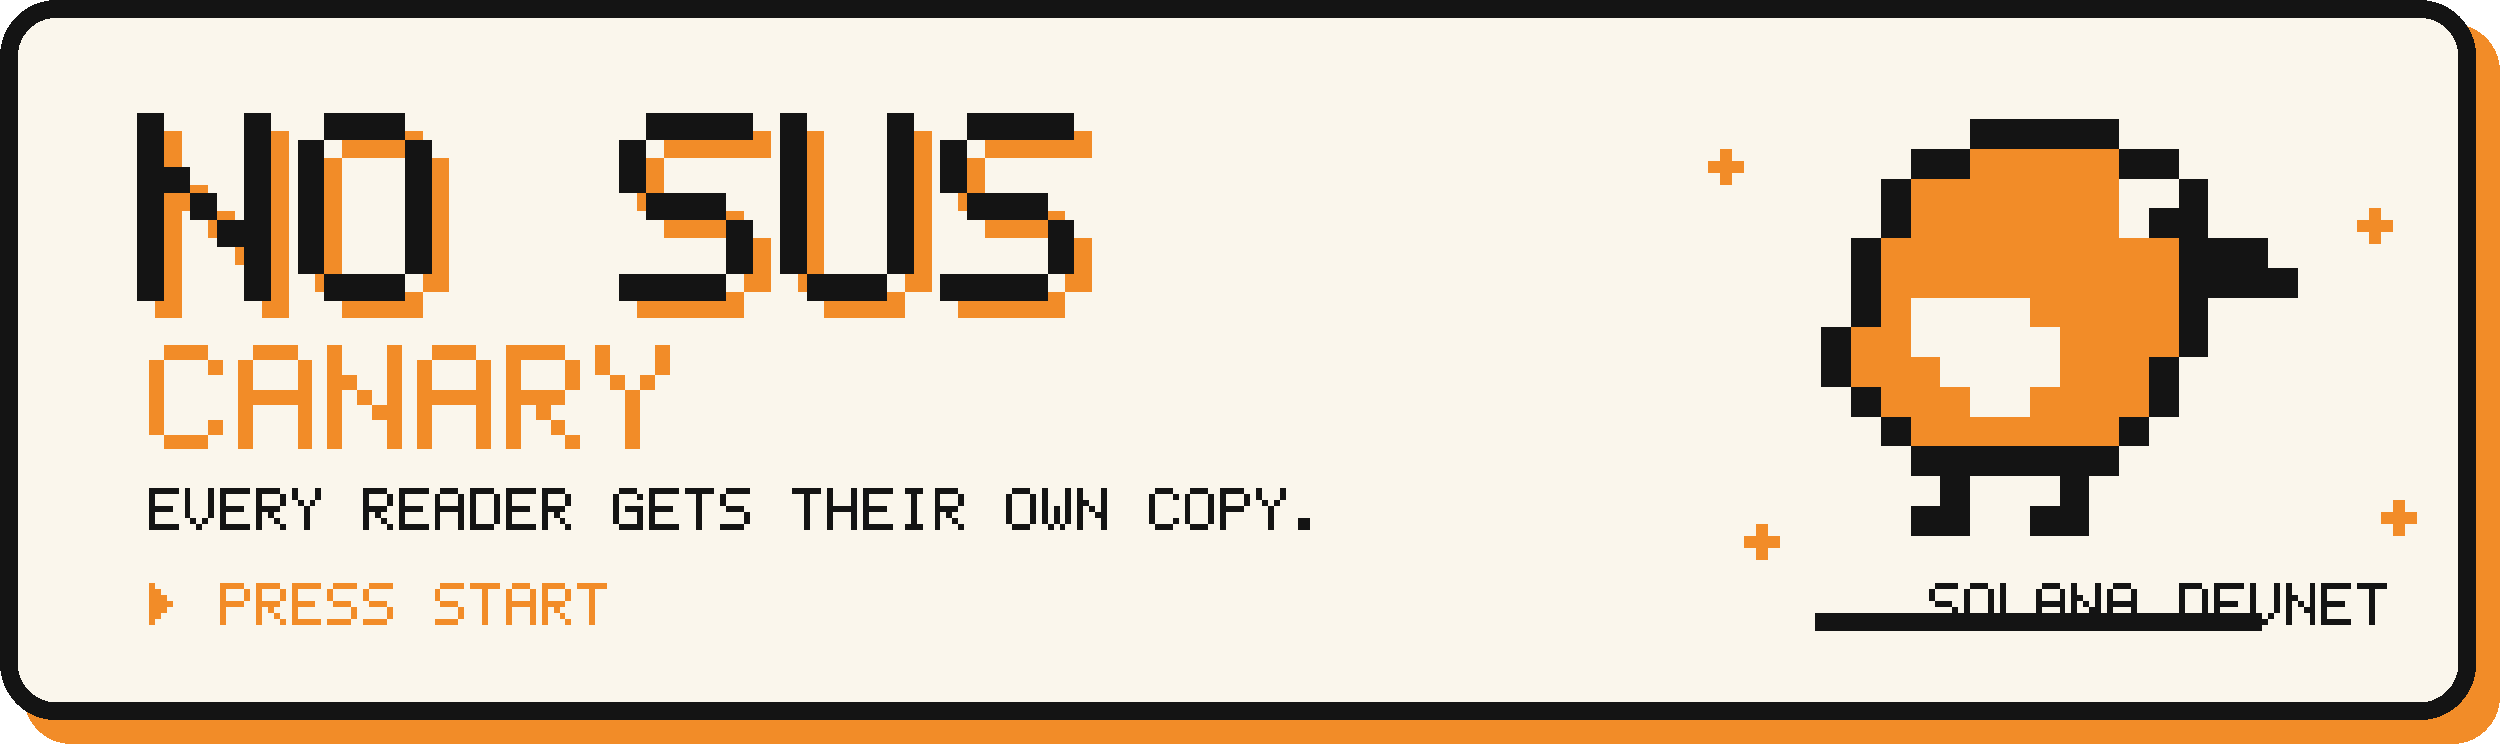
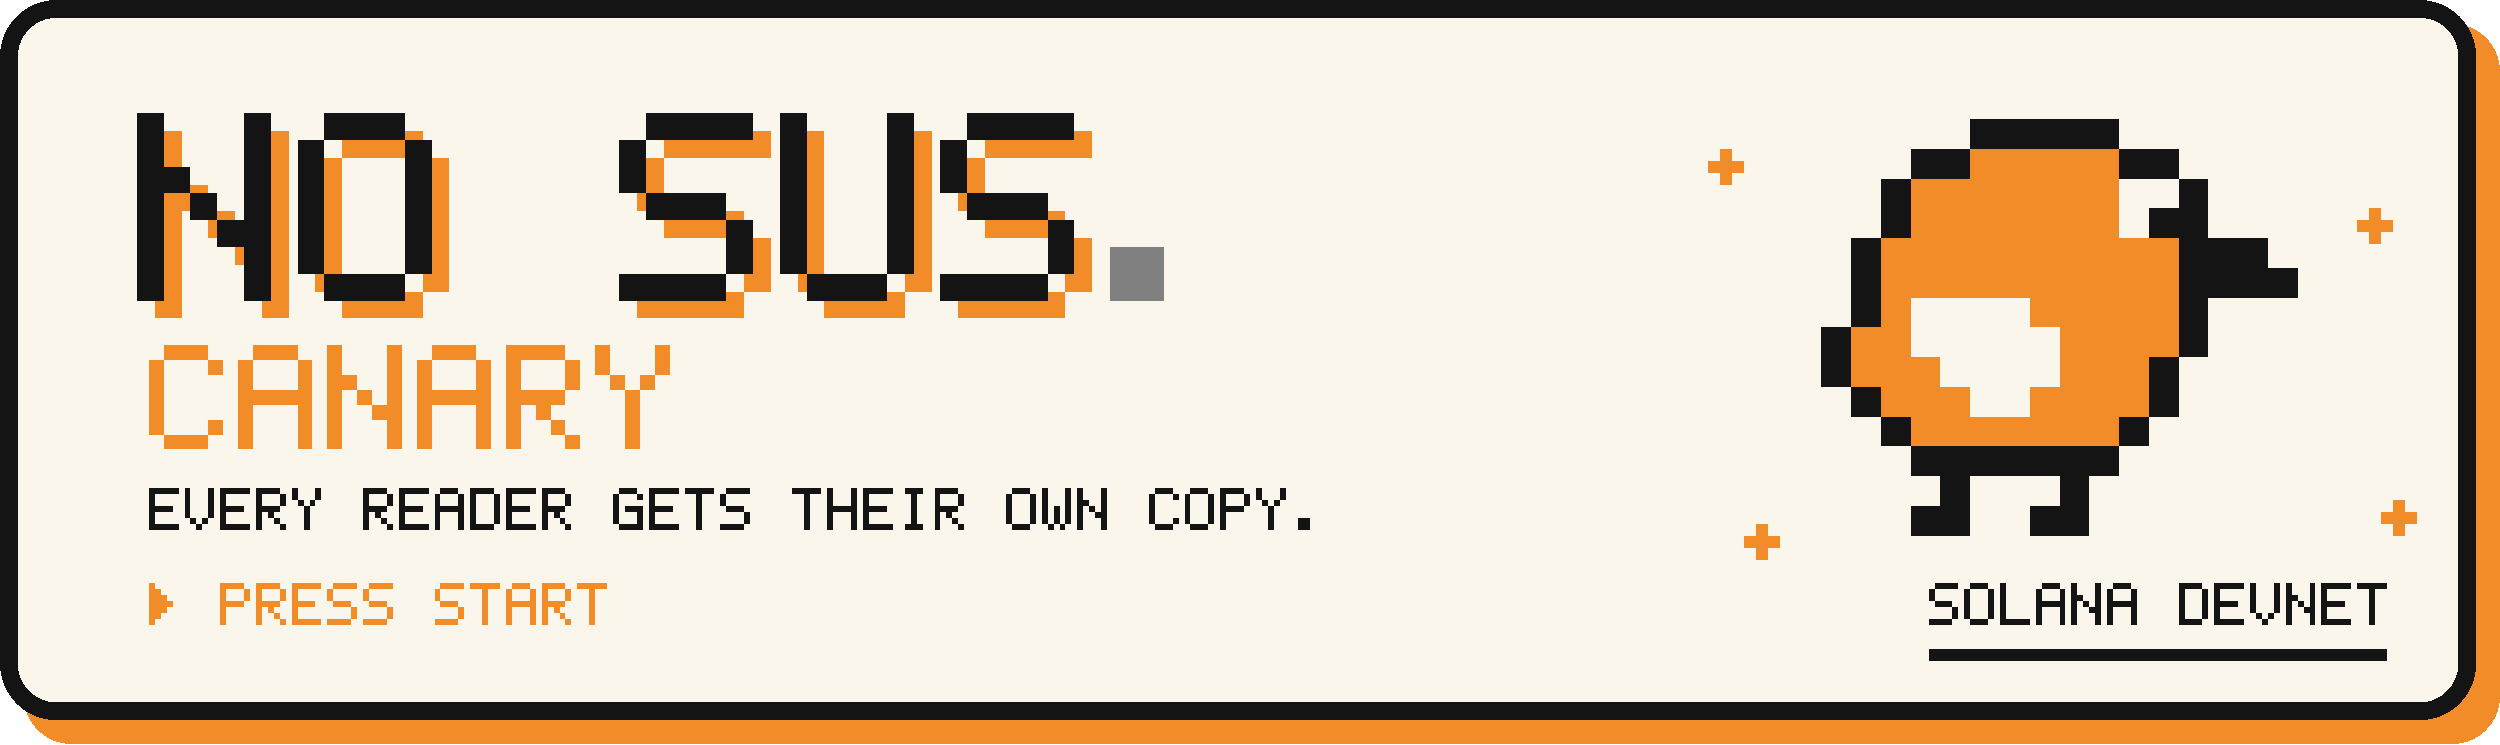
<svg xmlns="http://www.w3.org/2000/svg" width="840" height="250" viewBox="0 0 840 250" role="img" aria-label="NO SUS Canary: every reader gets their own copy." shape-rendering="crispEdges">
  <style>
.blink { animation: blink 1.1s linear infinite; }
@keyframes blink { 0%,55% { opacity: 1; } 56%,100% { opacity: 0; } }
.fa { animation: flapA 0.5s linear infinite; }
.fb { opacity: 0; animation: flapB 0.5s linear infinite; }
@keyframes flapA { 0%,49.9% { opacity: 1; } 50%,100% { opacity: 0; } }
@keyframes flapB { 0%,49.9% { opacity: 0; } 50%,100% { opacity: 1; } }
.bob { animation: bob 1.2s ease-in-out infinite alternate; }
@keyframes bob { from { transform: translateY(0); } to { transform: translateY(-8px); } }
.spark { animation: spark 2.4s steps(2, end) infinite; }
@keyframes spark { 0%,100% { opacity: 1; } 50% { opacity: 0; } }
@media (prefers-reduced-motion: reduce) { * { animation: none !important; } }
</style>
  <defs />
  <rect x="8" y="8" width="832" height="242" rx="16" fill="#F28C28" />
  <rect x="3" y="3" width="826" height="236" rx="16" fill="#FAF6EC" stroke="#141414" stroke-width="6" />
-   <rect x="610" y="206" width="150" height="6" fill="#141414" />
+   <rect x="648" y="218" width="154" height="4" fill="#141414" />
  <g class="spark" style="animation-delay:0s" fill="#F28C28">
    <rect x="578" y="50" width="4" height="12" />
    <rect x="574" y="54" width="12" height="4" />
  </g>
  <g class="spark" style="animation-delay:0.6s" fill="#F28C28">
    <rect x="796" y="70" width="4" height="12" />
    <rect x="792" y="74" width="12" height="4" />
  </g>
  <g class="spark" style="animation-delay:1.2s" fill="#F28C28">
    <rect x="590" y="176" width="4" height="12" />
    <rect x="586" y="180" width="12" height="4" />
  </g>
  <g class="spark" style="animation-delay:1.8s" fill="#F28C28">
    <rect x="804" y="168" width="4" height="12" />
    <rect x="800" y="172" width="12" height="4" />
  </g>
+   <rect x="373" y="83" width="18" height="18" fill="#808080" />
  <g fill="#F28C28">
    <rect x="52" y="44" width="9" height="9" />
    <rect x="88" y="44" width="9" height="9" />
    <rect x="52" y="53" width="9" height="9" />
    <rect x="88" y="53" width="9" height="9" />
    <rect x="52" y="62" width="18" height="9" />
    <rect x="88" y="62" width="9" height="9" />
    <rect x="52" y="71" width="9" height="9" />
    <rect x="70" y="71" width="9" height="9" />
    <rect x="88" y="71" width="9" height="9" />
    <rect x="52" y="80" width="9" height="9" />
    <rect x="79" y="80" width="18" height="9" />
    <rect x="52" y="89" width="9" height="9" />
    <rect x="88" y="89" width="9" height="9" />
    <rect x="52" y="98" width="9" height="9" />
    <rect x="88" y="98" width="9" height="9" />
    <rect x="115" y="44" width="27" height="9" />
    <rect x="106" y="53" width="9" height="9" />
    <rect x="142" y="53" width="9" height="9" />
    <rect x="106" y="62" width="9" height="9" />
    <rect x="142" y="62" width="9" height="9" />
    <rect x="106" y="71" width="9" height="9" />
    <rect x="142" y="71" width="9" height="9" />
    <rect x="106" y="80" width="9" height="9" />
    <rect x="142" y="80" width="9" height="9" />
    <rect x="106" y="89" width="9" height="9" />
    <rect x="142" y="89" width="9" height="9" />
    <rect x="115" y="98" width="27" height="9" />
    <rect x="223" y="44" width="36" height="9" />
    <rect x="214" y="53" width="9" height="9" />
    <rect x="214" y="62" width="9" height="9" />
    <rect x="223" y="71" width="27" height="9" />
    <rect x="250" y="80" width="9" height="9" />
    <rect x="250" y="89" width="9" height="9" />
    <rect x="214" y="98" width="36" height="9" />
    <rect x="268" y="44" width="9" height="9" />
    <rect x="304" y="44" width="9" height="9" />
    <rect x="268" y="53" width="9" height="9" />
    <rect x="304" y="53" width="9" height="9" />
    <rect x="268" y="62" width="9" height="9" />
    <rect x="304" y="62" width="9" height="9" />
    <rect x="268" y="71" width="9" height="9" />
    <rect x="304" y="71" width="9" height="9" />
    <rect x="268" y="80" width="9" height="9" />
    <rect x="304" y="80" width="9" height="9" />
    <rect x="268" y="89" width="9" height="9" />
    <rect x="304" y="89" width="9" height="9" />
    <rect x="277" y="98" width="27" height="9" />
    <rect x="331" y="44" width="36" height="9" />
    <rect x="322" y="53" width="9" height="9" />
    <rect x="322" y="62" width="9" height="9" />
    <rect x="331" y="71" width="27" height="9" />
    <rect x="358" y="80" width="9" height="9" />
    <rect x="358" y="89" width="9" height="9" />
    <rect x="322" y="98" width="36" height="9" />
  </g>
  <g fill="#141414">
    <rect x="46" y="38" width="9" height="9" />
    <rect x="82" y="38" width="9" height="9" />
    <rect x="46" y="47" width="9" height="9" />
    <rect x="82" y="47" width="9" height="9" />
    <rect x="46" y="56" width="18" height="9" />
    <rect x="82" y="56" width="9" height="9" />
    <rect x="46" y="65" width="9" height="9" />
    <rect x="64" y="65" width="9" height="9" />
    <rect x="82" y="65" width="9" height="9" />
    <rect x="46" y="74" width="9" height="9" />
    <rect x="73" y="74" width="18" height="9" />
    <rect x="46" y="83" width="9" height="9" />
    <rect x="82" y="83" width="9" height="9" />
    <rect x="46" y="92" width="9" height="9" />
    <rect x="82" y="92" width="9" height="9" />
    <rect x="109" y="38" width="27" height="9" />
    <rect x="100" y="47" width="9" height="9" />
    <rect x="136" y="47" width="9" height="9" />
    <rect x="100" y="56" width="9" height="9" />
    <rect x="136" y="56" width="9" height="9" />
    <rect x="100" y="65" width="9" height="9" />
    <rect x="136" y="65" width="9" height="9" />
    <rect x="100" y="74" width="9" height="9" />
    <rect x="136" y="74" width="9" height="9" />
    <rect x="100" y="83" width="9" height="9" />
    <rect x="136" y="83" width="9" height="9" />
    <rect x="109" y="92" width="27" height="9" />
    <rect x="217" y="38" width="36" height="9" />
    <rect x="208" y="47" width="9" height="9" />
    <rect x="208" y="56" width="9" height="9" />
    <rect x="217" y="65" width="27" height="9" />
    <rect x="244" y="74" width="9" height="9" />
    <rect x="244" y="83" width="9" height="9" />
    <rect x="208" y="92" width="36" height="9" />
    <rect x="262" y="38" width="9" height="9" />
    <rect x="298" y="38" width="9" height="9" />
    <rect x="262" y="47" width="9" height="9" />
    <rect x="298" y="47" width="9" height="9" />
    <rect x="262" y="56" width="9" height="9" />
    <rect x="298" y="56" width="9" height="9" />
    <rect x="262" y="65" width="9" height="9" />
    <rect x="298" y="65" width="9" height="9" />
    <rect x="262" y="74" width="9" height="9" />
    <rect x="298" y="74" width="9" height="9" />
    <rect x="262" y="83" width="9" height="9" />
    <rect x="298" y="83" width="9" height="9" />
    <rect x="271" y="92" width="27" height="9" />
    <rect x="325" y="38" width="36" height="9" />
    <rect x="316" y="47" width="9" height="9" />
    <rect x="316" y="56" width="9" height="9" />
    <rect x="325" y="65" width="27" height="9" />
    <rect x="352" y="74" width="9" height="9" />
    <rect x="352" y="83" width="9" height="9" />
    <rect x="316" y="92" width="36" height="9" />
  </g>
  <g fill="#F28C28">
    <rect x="55" y="116" width="15" height="5" />
    <rect x="50" y="121" width="5" height="5" />
    <rect x="70" y="121" width="5" height="5" />
    <rect x="50" y="126" width="5" height="5" />
    <rect x="50" y="131" width="5" height="5" />
    <rect x="50" y="136" width="5" height="5" />
    <rect x="50" y="141" width="5" height="5" />
    <rect x="70" y="141" width="5" height="5" />
    <rect x="55" y="146" width="15" height="5" />
    <rect x="85" y="116" width="15" height="5" />
    <rect x="80" y="121" width="5" height="5" />
    <rect x="100" y="121" width="5" height="5" />
    <rect x="80" y="126" width="5" height="5" />
    <rect x="100" y="126" width="5" height="5" />
    <rect x="80" y="131" width="25" height="5" />
    <rect x="80" y="136" width="5" height="5" />
    <rect x="100" y="136" width="5" height="5" />
    <rect x="80" y="141" width="5" height="5" />
    <rect x="100" y="141" width="5" height="5" />
    <rect x="80" y="146" width="5" height="5" />
    <rect x="100" y="146" width="5" height="5" />
    <rect x="110" y="116" width="5" height="5" />
    <rect x="130" y="116" width="5" height="5" />
    <rect x="110" y="121" width="5" height="5" />
    <rect x="130" y="121" width="5" height="5" />
    <rect x="110" y="126" width="10" height="5" />
    <rect x="130" y="126" width="5" height="5" />
    <rect x="110" y="131" width="5" height="5" />
    <rect x="120" y="131" width="5" height="5" />
    <rect x="130" y="131" width="5" height="5" />
    <rect x="110" y="136" width="5" height="5" />
    <rect x="125" y="136" width="10" height="5" />
    <rect x="110" y="141" width="5" height="5" />
    <rect x="130" y="141" width="5" height="5" />
    <rect x="110" y="146" width="5" height="5" />
    <rect x="130" y="146" width="5" height="5" />
    <rect x="145" y="116" width="15" height="5" />
    <rect x="140" y="121" width="5" height="5" />
    <rect x="160" y="121" width="5" height="5" />
    <rect x="140" y="126" width="5" height="5" />
    <rect x="160" y="126" width="5" height="5" />
    <rect x="140" y="131" width="25" height="5" />
    <rect x="140" y="136" width="5" height="5" />
    <rect x="160" y="136" width="5" height="5" />
    <rect x="140" y="141" width="5" height="5" />
    <rect x="160" y="141" width="5" height="5" />
    <rect x="140" y="146" width="5" height="5" />
    <rect x="160" y="146" width="5" height="5" />
    <rect x="170" y="116" width="20" height="5" />
    <rect x="170" y="121" width="5" height="5" />
    <rect x="190" y="121" width="5" height="5" />
    <rect x="170" y="126" width="5" height="5" />
    <rect x="190" y="126" width="5" height="5" />
    <rect x="170" y="131" width="20" height="5" />
    <rect x="170" y="136" width="5" height="5" />
    <rect x="180" y="136" width="5" height="5" />
    <rect x="170" y="141" width="5" height="5" />
    <rect x="185" y="141" width="5" height="5" />
    <rect x="170" y="146" width="5" height="5" />
    <rect x="190" y="146" width="5" height="5" />
    <rect x="200" y="116" width="5" height="5" />
    <rect x="220" y="116" width="5" height="5" />
    <rect x="200" y="121" width="5" height="5" />
    <rect x="220" y="121" width="5" height="5" />
    <rect x="205" y="126" width="5" height="5" />
    <rect x="215" y="126" width="5" height="5" />
    <rect x="210" y="131" width="5" height="5" />
    <rect x="210" y="136" width="5" height="5" />
    <rect x="210" y="141" width="5" height="5" />
    <rect x="210" y="146" width="5" height="5" />
  </g>
  <g fill="#141414">
    <rect x="50" y="164" width="10" height="2" />
    <rect x="50" y="166" width="2" height="2" />
    <rect x="50" y="168" width="2" height="2" />
    <rect x="50" y="170" width="8" height="2" />
    <rect x="50" y="172" width="2" height="2" />
    <rect x="50" y="174" width="2" height="2" />
    <rect x="50" y="176" width="10" height="2" />
    <rect x="62" y="164" width="2" height="2" />
    <rect x="70" y="164" width="2" height="2" />
    <rect x="62" y="166" width="2" height="2" />
    <rect x="70" y="166" width="2" height="2" />
    <rect x="62" y="168" width="2" height="2" />
    <rect x="70" y="168" width="2" height="2" />
    <rect x="62" y="170" width="2" height="2" />
    <rect x="70" y="170" width="2" height="2" />
    <rect x="62" y="172" width="2" height="2" />
    <rect x="70" y="172" width="2" height="2" />
    <rect x="64" y="174" width="2" height="2" />
    <rect x="68" y="174" width="2" height="2" />
    <rect x="66" y="176" width="2" height="2" />
    <rect x="74" y="164" width="10" height="2" />
    <rect x="74" y="166" width="2" height="2" />
    <rect x="74" y="168" width="2" height="2" />
    <rect x="74" y="170" width="8" height="2" />
    <rect x="74" y="172" width="2" height="2" />
    <rect x="74" y="174" width="2" height="2" />
    <rect x="74" y="176" width="10" height="2" />
    <rect x="86" y="164" width="8" height="2" />
    <rect x="86" y="166" width="2" height="2" />
    <rect x="94" y="166" width="2" height="2" />
    <rect x="86" y="168" width="2" height="2" />
    <rect x="94" y="168" width="2" height="2" />
    <rect x="86" y="170" width="8" height="2" />
    <rect x="86" y="172" width="2" height="2" />
    <rect x="90" y="172" width="2" height="2" />
    <rect x="86" y="174" width="2" height="2" />
    <rect x="92" y="174" width="2" height="2" />
    <rect x="86" y="176" width="2" height="2" />
    <rect x="94" y="176" width="2" height="2" />
    <rect x="98" y="164" width="2" height="2" />
    <rect x="106" y="164" width="2" height="2" />
    <rect x="98" y="166" width="2" height="2" />
    <rect x="106" y="166" width="2" height="2" />
    <rect x="100" y="168" width="2" height="2" />
    <rect x="104" y="168" width="2" height="2" />
    <rect x="102" y="170" width="2" height="2" />
    <rect x="102" y="172" width="2" height="2" />
    <rect x="102" y="174" width="2" height="2" />
    <rect x="102" y="176" width="2" height="2" />
    <rect x="122" y="164" width="8" height="2" />
    <rect x="122" y="166" width="2" height="2" />
    <rect x="130" y="166" width="2" height="2" />
    <rect x="122" y="168" width="2" height="2" />
    <rect x="130" y="168" width="2" height="2" />
    <rect x="122" y="170" width="8" height="2" />
    <rect x="122" y="172" width="2" height="2" />
    <rect x="126" y="172" width="2" height="2" />
    <rect x="122" y="174" width="2" height="2" />
    <rect x="128" y="174" width="2" height="2" />
    <rect x="122" y="176" width="2" height="2" />
    <rect x="130" y="176" width="2" height="2" />
    <rect x="134" y="164" width="10" height="2" />
    <rect x="134" y="166" width="2" height="2" />
    <rect x="134" y="168" width="2" height="2" />
    <rect x="134" y="170" width="8" height="2" />
    <rect x="134" y="172" width="2" height="2" />
    <rect x="134" y="174" width="2" height="2" />
    <rect x="134" y="176" width="10" height="2" />
    <rect x="148" y="164" width="6" height="2" />
    <rect x="146" y="166" width="2" height="2" />
    <rect x="154" y="166" width="2" height="2" />
    <rect x="146" y="168" width="2" height="2" />
    <rect x="154" y="168" width="2" height="2" />
    <rect x="146" y="170" width="10" height="2" />
    <rect x="146" y="172" width="2" height="2" />
    <rect x="154" y="172" width="2" height="2" />
    <rect x="146" y="174" width="2" height="2" />
    <rect x="154" y="174" width="2" height="2" />
    <rect x="146" y="176" width="2" height="2" />
    <rect x="154" y="176" width="2" height="2" />
    <rect x="158" y="164" width="8" height="2" />
    <rect x="158" y="166" width="2" height="2" />
    <rect x="166" y="166" width="2" height="2" />
    <rect x="158" y="168" width="2" height="2" />
    <rect x="166" y="168" width="2" height="2" />
    <rect x="158" y="170" width="2" height="2" />
    <rect x="166" y="170" width="2" height="2" />
    <rect x="158" y="172" width="2" height="2" />
    <rect x="166" y="172" width="2" height="2" />
    <rect x="158" y="174" width="2" height="2" />
    <rect x="166" y="174" width="2" height="2" />
    <rect x="158" y="176" width="8" height="2" />
    <rect x="170" y="164" width="10" height="2" />
    <rect x="170" y="166" width="2" height="2" />
    <rect x="170" y="168" width="2" height="2" />
    <rect x="170" y="170" width="8" height="2" />
    <rect x="170" y="172" width="2" height="2" />
    <rect x="170" y="174" width="2" height="2" />
    <rect x="170" y="176" width="10" height="2" />
    <rect x="182" y="164" width="8" height="2" />
    <rect x="182" y="166" width="2" height="2" />
    <rect x="190" y="166" width="2" height="2" />
    <rect x="182" y="168" width="2" height="2" />
    <rect x="190" y="168" width="2" height="2" />
    <rect x="182" y="170" width="8" height="2" />
    <rect x="182" y="172" width="2" height="2" />
    <rect x="186" y="172" width="2" height="2" />
    <rect x="182" y="174" width="2" height="2" />
    <rect x="188" y="174" width="2" height="2" />
    <rect x="182" y="176" width="2" height="2" />
    <rect x="190" y="176" width="2" height="2" />
    <rect x="208" y="164" width="6" height="2" />
    <rect x="206" y="166" width="2" height="2" />
    <rect x="214" y="166" width="2" height="2" />
    <rect x="206" y="168" width="2" height="2" />
    <rect x="206" y="170" width="2" height="2" />
    <rect x="210" y="170" width="6" height="2" />
    <rect x="206" y="172" width="2" height="2" />
    <rect x="214" y="172" width="2" height="2" />
    <rect x="206" y="174" width="2" height="2" />
    <rect x="214" y="174" width="2" height="2" />
    <rect x="208" y="176" width="8" height="2" />
    <rect x="218" y="164" width="10" height="2" />
    <rect x="218" y="166" width="2" height="2" />
    <rect x="218" y="168" width="2" height="2" />
    <rect x="218" y="170" width="8" height="2" />
    <rect x="218" y="172" width="2" height="2" />
    <rect x="218" y="174" width="2" height="2" />
    <rect x="218" y="176" width="10" height="2" />
    <rect x="230" y="164" width="10" height="2" />
    <rect x="234" y="166" width="2" height="2" />
    <rect x="234" y="168" width="2" height="2" />
    <rect x="234" y="170" width="2" height="2" />
    <rect x="234" y="172" width="2" height="2" />
    <rect x="234" y="174" width="2" height="2" />
    <rect x="234" y="176" width="2" height="2" />
    <rect x="244" y="164" width="8" height="2" />
    <rect x="242" y="166" width="2" height="2" />
    <rect x="242" y="168" width="2" height="2" />
    <rect x="244" y="170" width="6" height="2" />
    <rect x="250" y="172" width="2" height="2" />
    <rect x="250" y="174" width="2" height="2" />
    <rect x="242" y="176" width="8" height="2" />
    <rect x="266" y="164" width="10" height="2" />
    <rect x="270" y="166" width="2" height="2" />
    <rect x="270" y="168" width="2" height="2" />
    <rect x="270" y="170" width="2" height="2" />
    <rect x="270" y="172" width="2" height="2" />
    <rect x="270" y="174" width="2" height="2" />
    <rect x="270" y="176" width="2" height="2" />
    <rect x="278" y="164" width="2" height="2" />
    <rect x="286" y="164" width="2" height="2" />
    <rect x="278" y="166" width="2" height="2" />
    <rect x="286" y="166" width="2" height="2" />
    <rect x="278" y="168" width="2" height="2" />
    <rect x="286" y="168" width="2" height="2" />
    <rect x="278" y="170" width="10" height="2" />
    <rect x="278" y="172" width="2" height="2" />
    <rect x="286" y="172" width="2" height="2" />
    <rect x="278" y="174" width="2" height="2" />
    <rect x="286" y="174" width="2" height="2" />
    <rect x="278" y="176" width="2" height="2" />
    <rect x="286" y="176" width="2" height="2" />
    <rect x="290" y="164" width="10" height="2" />
    <rect x="290" y="166" width="2" height="2" />
    <rect x="290" y="168" width="2" height="2" />
    <rect x="290" y="170" width="8" height="2" />
    <rect x="290" y="172" width="2" height="2" />
    <rect x="290" y="174" width="2" height="2" />
    <rect x="290" y="176" width="10" height="2" />
    <rect x="304" y="164" width="6" height="2" />
    <rect x="306" y="166" width="2" height="2" />
    <rect x="306" y="168" width="2" height="2" />
    <rect x="306" y="170" width="2" height="2" />
    <rect x="306" y="172" width="2" height="2" />
    <rect x="306" y="174" width="2" height="2" />
    <rect x="304" y="176" width="6" height="2" />
    <rect x="314" y="164" width="8" height="2" />
    <rect x="314" y="166" width="2" height="2" />
    <rect x="322" y="166" width="2" height="2" />
    <rect x="314" y="168" width="2" height="2" />
    <rect x="322" y="168" width="2" height="2" />
    <rect x="314" y="170" width="8" height="2" />
    <rect x="314" y="172" width="2" height="2" />
    <rect x="318" y="172" width="2" height="2" />
    <rect x="314" y="174" width="2" height="2" />
    <rect x="320" y="174" width="2" height="2" />
    <rect x="314" y="176" width="2" height="2" />
    <rect x="322" y="176" width="2" height="2" />
    <rect x="340" y="164" width="6" height="2" />
    <rect x="338" y="166" width="2" height="2" />
    <rect x="346" y="166" width="2" height="2" />
    <rect x="338" y="168" width="2" height="2" />
    <rect x="346" y="168" width="2" height="2" />
    <rect x="338" y="170" width="2" height="2" />
    <rect x="346" y="170" width="2" height="2" />
    <rect x="338" y="172" width="2" height="2" />
    <rect x="346" y="172" width="2" height="2" />
    <rect x="338" y="174" width="2" height="2" />
    <rect x="346" y="174" width="2" height="2" />
    <rect x="340" y="176" width="6" height="2" />
    <rect x="350" y="164" width="2" height="2" />
    <rect x="358" y="164" width="2" height="2" />
    <rect x="350" y="166" width="2" height="2" />
    <rect x="358" y="166" width="2" height="2" />
    <rect x="350" y="168" width="2" height="2" />
    <rect x="358" y="168" width="2" height="2" />
    <rect x="350" y="170" width="2" height="2" />
    <rect x="354" y="170" width="2" height="2" />
    <rect x="358" y="170" width="2" height="2" />
    <rect x="350" y="172" width="2" height="2" />
    <rect x="354" y="172" width="2" height="2" />
    <rect x="358" y="172" width="2" height="2" />
    <rect x="350" y="174" width="2" height="2" />
    <rect x="354" y="174" width="2" height="2" />
    <rect x="358" y="174" width="2" height="2" />
    <rect x="352" y="176" width="2" height="2" />
    <rect x="356" y="176" width="2" height="2" />
    <rect x="362" y="164" width="2" height="2" />
    <rect x="370" y="164" width="2" height="2" />
    <rect x="362" y="166" width="2" height="2" />
    <rect x="370" y="166" width="2" height="2" />
    <rect x="362" y="168" width="4" height="2" />
    <rect x="370" y="168" width="2" height="2" />
    <rect x="362" y="170" width="2" height="2" />
    <rect x="366" y="170" width="2" height="2" />
    <rect x="370" y="170" width="2" height="2" />
    <rect x="362" y="172" width="2" height="2" />
    <rect x="368" y="172" width="4" height="2" />
    <rect x="362" y="174" width="2" height="2" />
    <rect x="370" y="174" width="2" height="2" />
    <rect x="362" y="176" width="2" height="2" />
    <rect x="370" y="176" width="2" height="2" />
    <rect x="388" y="164" width="6" height="2" />
    <rect x="386" y="166" width="2" height="2" />
    <rect x="394" y="166" width="2" height="2" />
    <rect x="386" y="168" width="2" height="2" />
    <rect x="386" y="170" width="2" height="2" />
    <rect x="386" y="172" width="2" height="2" />
    <rect x="386" y="174" width="2" height="2" />
    <rect x="394" y="174" width="2" height="2" />
    <rect x="388" y="176" width="6" height="2" />
    <rect x="400" y="164" width="6" height="2" />
    <rect x="398" y="166" width="2" height="2" />
    <rect x="406" y="166" width="2" height="2" />
    <rect x="398" y="168" width="2" height="2" />
    <rect x="406" y="168" width="2" height="2" />
    <rect x="398" y="170" width="2" height="2" />
    <rect x="406" y="170" width="2" height="2" />
    <rect x="398" y="172" width="2" height="2" />
    <rect x="406" y="172" width="2" height="2" />
    <rect x="398" y="174" width="2" height="2" />
    <rect x="406" y="174" width="2" height="2" />
    <rect x="400" y="176" width="6" height="2" />
    <rect x="410" y="164" width="8" height="2" />
    <rect x="410" y="166" width="2" height="2" />
    <rect x="418" y="166" width="2" height="2" />
    <rect x="410" y="168" width="2" height="2" />
    <rect x="418" y="168" width="2" height="2" />
    <rect x="410" y="170" width="8" height="2" />
    <rect x="410" y="172" width="2" height="2" />
    <rect x="410" y="174" width="2" height="2" />
    <rect x="410" y="176" width="2" height="2" />
    <rect x="422" y="164" width="2" height="2" />
    <rect x="430" y="164" width="2" height="2" />
    <rect x="422" y="166" width="2" height="2" />
    <rect x="430" y="166" width="2" height="2" />
    <rect x="424" y="168" width="2" height="2" />
    <rect x="428" y="168" width="2" height="2" />
    <rect x="426" y="170" width="2" height="2" />
    <rect x="426" y="172" width="2" height="2" />
    <rect x="426" y="174" width="2" height="2" />
    <rect x="426" y="176" width="2" height="2" />
    <rect x="436" y="174" width="4" height="2" />
    <rect x="436" y="176" width="4" height="2" />
  </g>
  <g class="blink">
    <g fill="#F28C28">
      <rect x="50" y="196" width="2" height="2" />
      <rect x="50" y="198" width="4" height="2" />
      <rect x="50" y="200" width="6" height="2" />
      <rect x="50" y="202" width="8" height="2" />
      <rect x="50" y="204" width="6" height="2" />
      <rect x="50" y="206" width="4" height="2" />
      <rect x="50" y="208" width="2" height="2" />
      <rect x="74" y="196" width="8" height="2" />
      <rect x="74" y="198" width="2" height="2" />
      <rect x="82" y="198" width="2" height="2" />
      <rect x="74" y="200" width="2" height="2" />
      <rect x="82" y="200" width="2" height="2" />
      <rect x="74" y="202" width="8" height="2" />
      <rect x="74" y="204" width="2" height="2" />
      <rect x="74" y="206" width="2" height="2" />
      <rect x="74" y="208" width="2" height="2" />
      <rect x="86" y="196" width="8" height="2" />
      <rect x="86" y="198" width="2" height="2" />
      <rect x="94" y="198" width="2" height="2" />
      <rect x="86" y="200" width="2" height="2" />
      <rect x="94" y="200" width="2" height="2" />
      <rect x="86" y="202" width="8" height="2" />
      <rect x="86" y="204" width="2" height="2" />
      <rect x="90" y="204" width="2" height="2" />
      <rect x="86" y="206" width="2" height="2" />
      <rect x="92" y="206" width="2" height="2" />
      <rect x="86" y="208" width="2" height="2" />
      <rect x="94" y="208" width="2" height="2" />
      <rect x="98" y="196" width="10" height="2" />
      <rect x="98" y="198" width="2" height="2" />
      <rect x="98" y="200" width="2" height="2" />
      <rect x="98" y="202" width="8" height="2" />
      <rect x="98" y="204" width="2" height="2" />
      <rect x="98" y="206" width="2" height="2" />
      <rect x="98" y="208" width="10" height="2" />
      <rect x="112" y="196" width="8" height="2" />
      <rect x="110" y="198" width="2" height="2" />
      <rect x="110" y="200" width="2" height="2" />
      <rect x="112" y="202" width="6" height="2" />
      <rect x="118" y="204" width="2" height="2" />
      <rect x="118" y="206" width="2" height="2" />
      <rect x="110" y="208" width="8" height="2" />
      <rect x="124" y="196" width="8" height="2" />
      <rect x="122" y="198" width="2" height="2" />
      <rect x="122" y="200" width="2" height="2" />
      <rect x="124" y="202" width="6" height="2" />
      <rect x="130" y="204" width="2" height="2" />
      <rect x="130" y="206" width="2" height="2" />
      <rect x="122" y="208" width="8" height="2" />
      <rect x="148" y="196" width="8" height="2" />
      <rect x="146" y="198" width="2" height="2" />
      <rect x="146" y="200" width="2" height="2" />
      <rect x="148" y="202" width="6" height="2" />
      <rect x="154" y="204" width="2" height="2" />
      <rect x="154" y="206" width="2" height="2" />
      <rect x="146" y="208" width="8" height="2" />
      <rect x="158" y="196" width="10" height="2" />
      <rect x="162" y="198" width="2" height="2" />
      <rect x="162" y="200" width="2" height="2" />
      <rect x="162" y="202" width="2" height="2" />
      <rect x="162" y="204" width="2" height="2" />
      <rect x="162" y="206" width="2" height="2" />
      <rect x="162" y="208" width="2" height="2" />
      <rect x="172" y="196" width="6" height="2" />
      <rect x="170" y="198" width="2" height="2" />
      <rect x="178" y="198" width="2" height="2" />
      <rect x="170" y="200" width="2" height="2" />
      <rect x="178" y="200" width="2" height="2" />
      <rect x="170" y="202" width="10" height="2" />
      <rect x="170" y="204" width="2" height="2" />
      <rect x="178" y="204" width="2" height="2" />
      <rect x="170" y="206" width="2" height="2" />
      <rect x="178" y="206" width="2" height="2" />
      <rect x="170" y="208" width="2" height="2" />
      <rect x="178" y="208" width="2" height="2" />
      <rect x="182" y="196" width="8" height="2" />
      <rect x="182" y="198" width="2" height="2" />
      <rect x="190" y="198" width="2" height="2" />
      <rect x="182" y="200" width="2" height="2" />
      <rect x="190" y="200" width="2" height="2" />
      <rect x="182" y="202" width="8" height="2" />
      <rect x="182" y="204" width="2" height="2" />
      <rect x="186" y="204" width="2" height="2" />
      <rect x="182" y="206" width="2" height="2" />
      <rect x="188" y="206" width="2" height="2" />
      <rect x="182" y="208" width="2" height="2" />
      <rect x="190" y="208" width="2" height="2" />
      <rect x="194" y="196" width="10" height="2" />
      <rect x="198" y="198" width="2" height="2" />
      <rect x="198" y="200" width="2" height="2" />
      <rect x="198" y="202" width="2" height="2" />
      <rect x="198" y="204" width="2" height="2" />
      <rect x="198" y="206" width="2" height="2" />
      <rect x="198" y="208" width="2" height="2" />
    </g>
  </g>
  <g fill="#141414">
    <rect x="650" y="196" width="8" height="2" />
    <rect x="648" y="198" width="2" height="2" />
    <rect x="648" y="200" width="2" height="2" />
    <rect x="650" y="202" width="6" height="2" />
    <rect x="656" y="204" width="2" height="2" />
    <rect x="656" y="206" width="2" height="2" />
    <rect x="648" y="208" width="8" height="2" />
    <rect x="662" y="196" width="6" height="2" />
    <rect x="660" y="198" width="2" height="2" />
    <rect x="668" y="198" width="2" height="2" />
    <rect x="660" y="200" width="2" height="2" />
    <rect x="668" y="200" width="2" height="2" />
    <rect x="660" y="202" width="2" height="2" />
    <rect x="668" y="202" width="2" height="2" />
    <rect x="660" y="204" width="2" height="2" />
    <rect x="668" y="204" width="2" height="2" />
    <rect x="660" y="206" width="2" height="2" />
    <rect x="668" y="206" width="2" height="2" />
    <rect x="662" y="208" width="6" height="2" />
    <rect x="672" y="196" width="2" height="2" />
    <rect x="672" y="198" width="2" height="2" />
    <rect x="672" y="200" width="2" height="2" />
    <rect x="672" y="202" width="2" height="2" />
    <rect x="672" y="204" width="2" height="2" />
    <rect x="672" y="206" width="2" height="2" />
    <rect x="672" y="208" width="10" height="2" />
    <rect x="686" y="196" width="6" height="2" />
    <rect x="684" y="198" width="2" height="2" />
    <rect x="692" y="198" width="2" height="2" />
    <rect x="684" y="200" width="2" height="2" />
    <rect x="692" y="200" width="2" height="2" />
    <rect x="684" y="202" width="10" height="2" />
    <rect x="684" y="204" width="2" height="2" />
    <rect x="692" y="204" width="2" height="2" />
    <rect x="684" y="206" width="2" height="2" />
    <rect x="692" y="206" width="2" height="2" />
    <rect x="684" y="208" width="2" height="2" />
    <rect x="692" y="208" width="2" height="2" />
    <rect x="696" y="196" width="2" height="2" />
    <rect x="704" y="196" width="2" height="2" />
    <rect x="696" y="198" width="2" height="2" />
    <rect x="704" y="198" width="2" height="2" />
    <rect x="696" y="200" width="4" height="2" />
    <rect x="704" y="200" width="2" height="2" />
    <rect x="696" y="202" width="2" height="2" />
    <rect x="700" y="202" width="2" height="2" />
    <rect x="704" y="202" width="2" height="2" />
    <rect x="696" y="204" width="2" height="2" />
    <rect x="702" y="204" width="4" height="2" />
    <rect x="696" y="206" width="2" height="2" />
    <rect x="704" y="206" width="2" height="2" />
    <rect x="696" y="208" width="2" height="2" />
    <rect x="704" y="208" width="2" height="2" />
    <rect x="710" y="196" width="6" height="2" />
    <rect x="708" y="198" width="2" height="2" />
    <rect x="716" y="198" width="2" height="2" />
    <rect x="708" y="200" width="2" height="2" />
    <rect x="716" y="200" width="2" height="2" />
    <rect x="708" y="202" width="10" height="2" />
    <rect x="708" y="204" width="2" height="2" />
    <rect x="716" y="204" width="2" height="2" />
    <rect x="708" y="206" width="2" height="2" />
    <rect x="716" y="206" width="2" height="2" />
    <rect x="708" y="208" width="2" height="2" />
    <rect x="716" y="208" width="2" height="2" />
    <rect x="732" y="196" width="8" height="2" />
    <rect x="732" y="198" width="2" height="2" />
    <rect x="740" y="198" width="2" height="2" />
    <rect x="732" y="200" width="2" height="2" />
    <rect x="740" y="200" width="2" height="2" />
    <rect x="732" y="202" width="2" height="2" />
    <rect x="740" y="202" width="2" height="2" />
    <rect x="732" y="204" width="2" height="2" />
    <rect x="740" y="204" width="2" height="2" />
    <rect x="732" y="206" width="2" height="2" />
    <rect x="740" y="206" width="2" height="2" />
    <rect x="732" y="208" width="8" height="2" />
    <rect x="744" y="196" width="10" height="2" />
    <rect x="744" y="198" width="2" height="2" />
    <rect x="744" y="200" width="2" height="2" />
    <rect x="744" y="202" width="8" height="2" />
    <rect x="744" y="204" width="2" height="2" />
    <rect x="744" y="206" width="2" height="2" />
    <rect x="744" y="208" width="10" height="2" />
    <rect x="756" y="196" width="2" height="2" />
    <rect x="764" y="196" width="2" height="2" />
    <rect x="756" y="198" width="2" height="2" />
    <rect x="764" y="198" width="2" height="2" />
    <rect x="756" y="200" width="2" height="2" />
    <rect x="764" y="200" width="2" height="2" />
    <rect x="756" y="202" width="2" height="2" />
    <rect x="764" y="202" width="2" height="2" />
    <rect x="756" y="204" width="2" height="2" />
    <rect x="764" y="204" width="2" height="2" />
    <rect x="758" y="206" width="2" height="2" />
    <rect x="762" y="206" width="2" height="2" />
    <rect x="760" y="208" width="2" height="2" />
    <rect x="768" y="196" width="2" height="2" />
    <rect x="776" y="196" width="2" height="2" />
    <rect x="768" y="198" width="2" height="2" />
    <rect x="776" y="198" width="2" height="2" />
    <rect x="768" y="200" width="4" height="2" />
    <rect x="776" y="200" width="2" height="2" />
    <rect x="768" y="202" width="2" height="2" />
    <rect x="772" y="202" width="2" height="2" />
    <rect x="776" y="202" width="2" height="2" />
    <rect x="768" y="204" width="2" height="2" />
    <rect x="774" y="204" width="4" height="2" />
    <rect x="768" y="206" width="2" height="2" />
    <rect x="776" y="206" width="2" height="2" />
    <rect x="768" y="208" width="2" height="2" />
    <rect x="776" y="208" width="2" height="2" />
    <rect x="780" y="196" width="10" height="2" />
    <rect x="780" y="198" width="2" height="2" />
    <rect x="780" y="200" width="2" height="2" />
    <rect x="780" y="202" width="8" height="2" />
    <rect x="780" y="204" width="2" height="2" />
    <rect x="780" y="206" width="2" height="2" />
    <rect x="780" y="208" width="10" height="2" />
    <rect x="792" y="196" width="10" height="2" />
    <rect x="796" y="198" width="2" height="2" />
    <rect x="796" y="200" width="2" height="2" />
    <rect x="796" y="202" width="2" height="2" />
    <rect x="796" y="204" width="2" height="2" />
    <rect x="796" y="206" width="2" height="2" />
    <rect x="796" y="208" width="2" height="2" />
  </g>
  <g class="bob">
    <g class="fa">
      <rect x="662" y="40" width="50" height="10" fill="#141414" />
      <rect x="642" y="50" width="20" height="10" fill="#141414" />
      <rect x="662" y="50" width="50" height="10" fill="#F28C28" />
      <rect x="712" y="50" width="20" height="10" fill="#141414" />
      <rect x="632" y="60" width="10" height="10" fill="#141414" />
      <rect x="642" y="60" width="70" height="10" fill="#F28C28" />
      <rect x="712" y="60" width="20" height="10" fill="#FAF6EC" />
      <rect x="732" y="60" width="10" height="10" fill="#141414" />
      <rect x="632" y="70" width="10" height="10" fill="#141414" />
      <rect x="642" y="70" width="70" height="10" fill="#F28C28" />
      <rect x="712" y="70" width="10" height="10" fill="#FAF6EC" />
      <rect x="722" y="70" width="20" height="10" fill="#141414" />
      <rect x="622" y="80" width="10" height="10" fill="#141414" />
      <rect x="632" y="80" width="100" height="10" fill="#F28C28" />
      <rect x="732" y="80" width="10" height="10" fill="#141414" />
      <rect x="742" y="80" width="20" height="10" fill="#141414" />
      <rect x="622" y="90" width="10" height="10" fill="#141414" />
      <rect x="632" y="90" width="100" height="10" fill="#F28C28" />
      <rect x="732" y="90" width="10" height="10" fill="#141414" />
      <rect x="742" y="90" width="30" height="10" fill="#141414" />
      <rect x="622" y="100" width="10" height="10" fill="#141414" />
      <rect x="632" y="100" width="10" height="10" fill="#F28C28" />
      <rect x="642" y="100" width="40" height="10" fill="#FAF6EC" />
      <rect x="682" y="100" width="50" height="10" fill="#F28C28" />
      <rect x="732" y="100" width="10" height="10" fill="#141414" />
      <rect x="612" y="110" width="10" height="10" fill="#141414" />
      <rect x="622" y="110" width="20" height="10" fill="#F28C28" />
      <rect x="642" y="110" width="50" height="10" fill="#FAF6EC" />
      <rect x="692" y="110" width="40" height="10" fill="#F28C28" />
      <rect x="732" y="110" width="10" height="10" fill="#141414" />
      <rect x="612" y="120" width="10" height="10" fill="#141414" />
      <rect x="622" y="120" width="30" height="10" fill="#F28C28" />
      <rect x="652" y="120" width="40" height="10" fill="#FAF6EC" />
      <rect x="692" y="120" width="30" height="10" fill="#F28C28" />
      <rect x="722" y="120" width="10" height="10" fill="#141414" />
      <rect x="622" y="130" width="10" height="10" fill="#141414" />
      <rect x="632" y="130" width="30" height="10" fill="#F28C28" />
      <rect x="662" y="130" width="20" height="10" fill="#FAF6EC" />
      <rect x="682" y="130" width="40" height="10" fill="#F28C28" />
      <rect x="722" y="130" width="10" height="10" fill="#141414" />
      <rect x="632" y="140" width="10" height="10" fill="#141414" />
      <rect x="642" y="140" width="70" height="10" fill="#F28C28" />
      <rect x="712" y="140" width="10" height="10" fill="#141414" />
      <rect x="642" y="150" width="70" height="10" fill="#141414" />
      <rect x="652" y="160" width="10" height="10" fill="#141414" />
      <rect x="692" y="160" width="10" height="10" fill="#141414" />
      <rect x="642" y="170" width="20" height="10" fill="#141414" />
      <rect x="682" y="170" width="20" height="10" fill="#141414" />
    </g>
    <g class="fb">
      <rect x="662" y="40" width="50" height="10" fill="#141414" />
      <rect x="642" y="50" width="20" height="10" fill="#141414" />
      <rect x="662" y="50" width="50" height="10" fill="#F28C28" />
      <rect x="712" y="50" width="20" height="10" fill="#141414" />
      <rect x="632" y="60" width="10" height="10" fill="#141414" />
      <rect x="642" y="60" width="70" height="10" fill="#F28C28" />
      <rect x="712" y="60" width="20" height="10" fill="#FAF6EC" />
      <rect x="732" y="60" width="10" height="10" fill="#141414" />
      <rect x="632" y="70" width="10" height="10" fill="#141414" />
      <rect x="642" y="70" width="70" height="10" fill="#F28C28" />
      <rect x="712" y="70" width="10" height="10" fill="#FAF6EC" />
      <rect x="722" y="70" width="20" height="10" fill="#141414" />
      <rect x="622" y="80" width="10" height="10" fill="#141414" />
      <rect x="632" y="80" width="20" height="10" fill="#F28C28" />
      <rect x="652" y="80" width="20" height="10" fill="#FAF6EC" />
      <rect x="672" y="80" width="60" height="10" fill="#F28C28" />
      <rect x="732" y="80" width="10" height="10" fill="#141414" />
      <rect x="742" y="80" width="20" height="10" fill="#141414" />
      <rect x="622" y="90" width="10" height="10" fill="#141414" />
      <rect x="632" y="90" width="10" height="10" fill="#F28C28" />
      <rect x="642" y="90" width="40" height="10" fill="#FAF6EC" />
      <rect x="682" y="90" width="50" height="10" fill="#F28C28" />
      <rect x="732" y="90" width="10" height="10" fill="#141414" />
      <rect x="742" y="90" width="30" height="10" fill="#141414" />
      <rect x="622" y="100" width="10" height="10" fill="#141414" />
      <rect x="632" y="100" width="20" height="10" fill="#F28C28" />
      <rect x="652" y="100" width="30" height="10" fill="#FAF6EC" />
      <rect x="682" y="100" width="50" height="10" fill="#F28C28" />
      <rect x="732" y="100" width="10" height="10" fill="#141414" />
      <rect x="612" y="110" width="10" height="10" fill="#141414" />
      <rect x="622" y="110" width="110" height="10" fill="#F28C28" />
      <rect x="732" y="110" width="10" height="10" fill="#141414" />
      <rect x="612" y="120" width="10" height="10" fill="#141414" />
      <rect x="622" y="120" width="100" height="10" fill="#F28C28" />
      <rect x="722" y="120" width="10" height="10" fill="#141414" />
      <rect x="622" y="130" width="10" height="10" fill="#141414" />
      <rect x="632" y="130" width="90" height="10" fill="#F28C28" />
      <rect x="722" y="130" width="10" height="10" fill="#141414" />
      <rect x="632" y="140" width="10" height="10" fill="#141414" />
      <rect x="642" y="140" width="70" height="10" fill="#F28C28" />
      <rect x="712" y="140" width="10" height="10" fill="#141414" />
      <rect x="642" y="150" width="70" height="10" fill="#141414" />
      <rect x="652" y="160" width="10" height="10" fill="#141414" />
      <rect x="692" y="160" width="10" height="10" fill="#141414" />
      <rect x="642" y="170" width="20" height="10" fill="#141414" />
      <rect x="682" y="170" width="20" height="10" fill="#141414" />
    </g>
  </g>
</svg>
